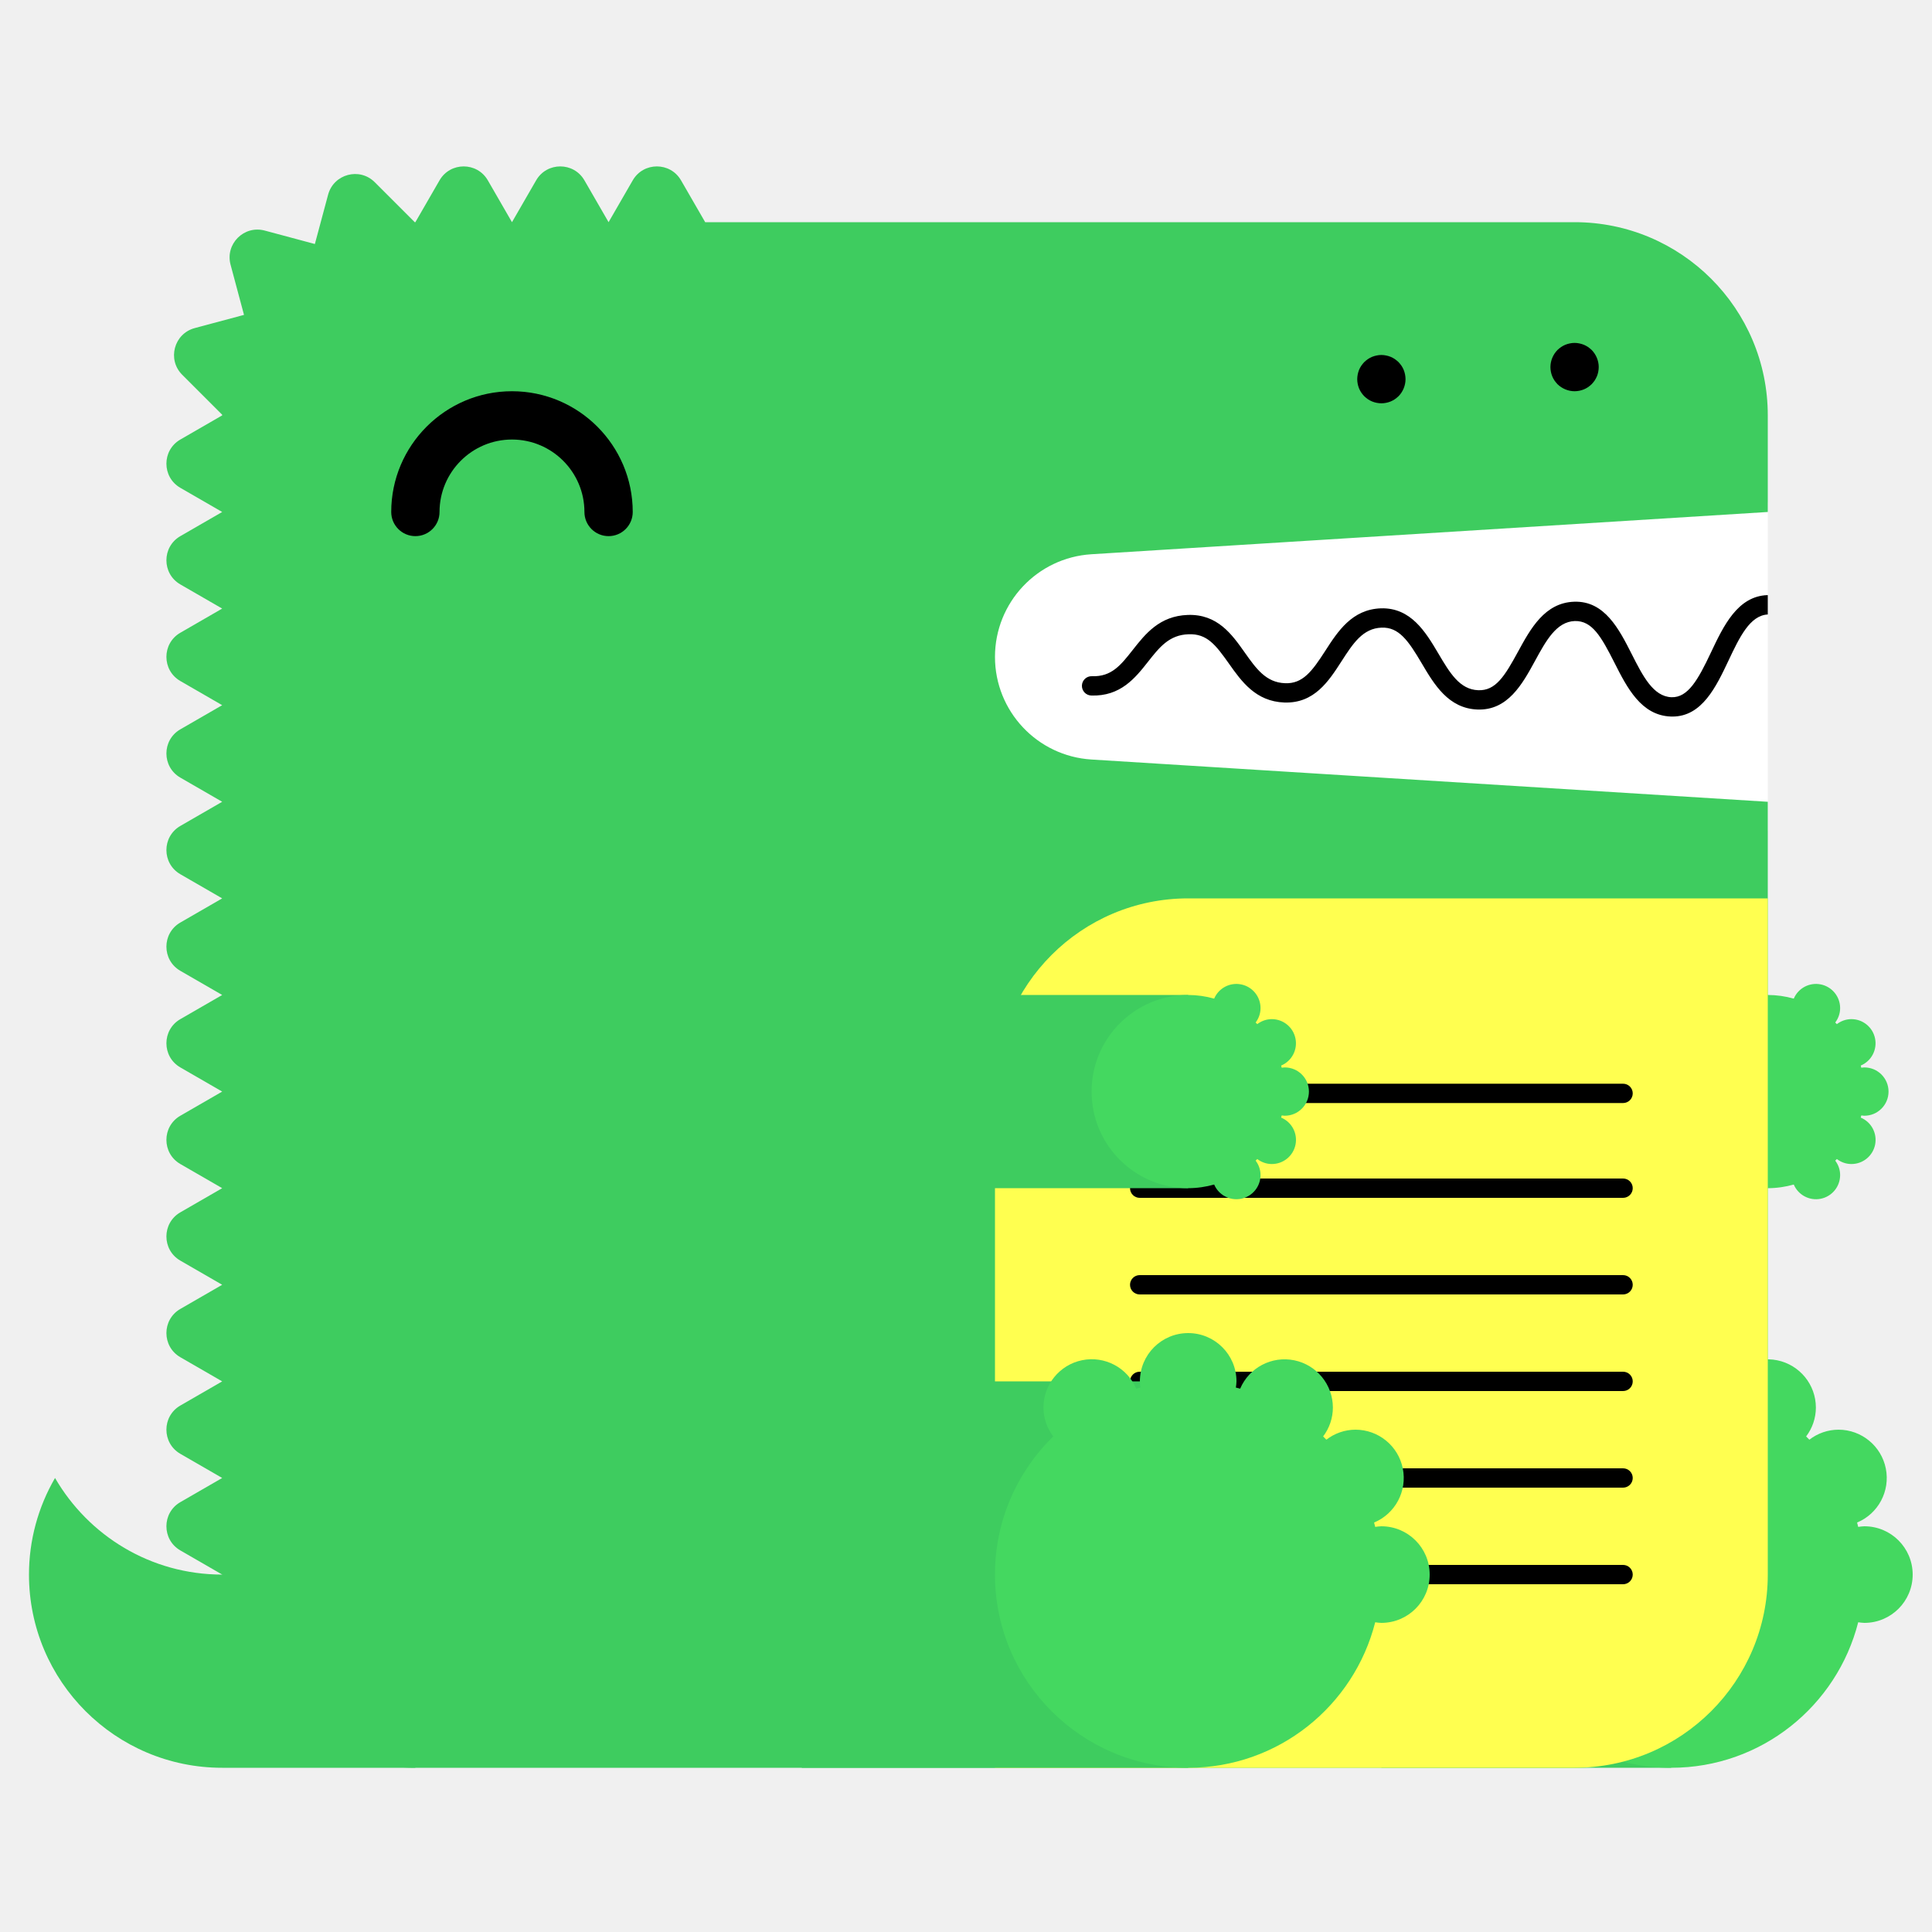
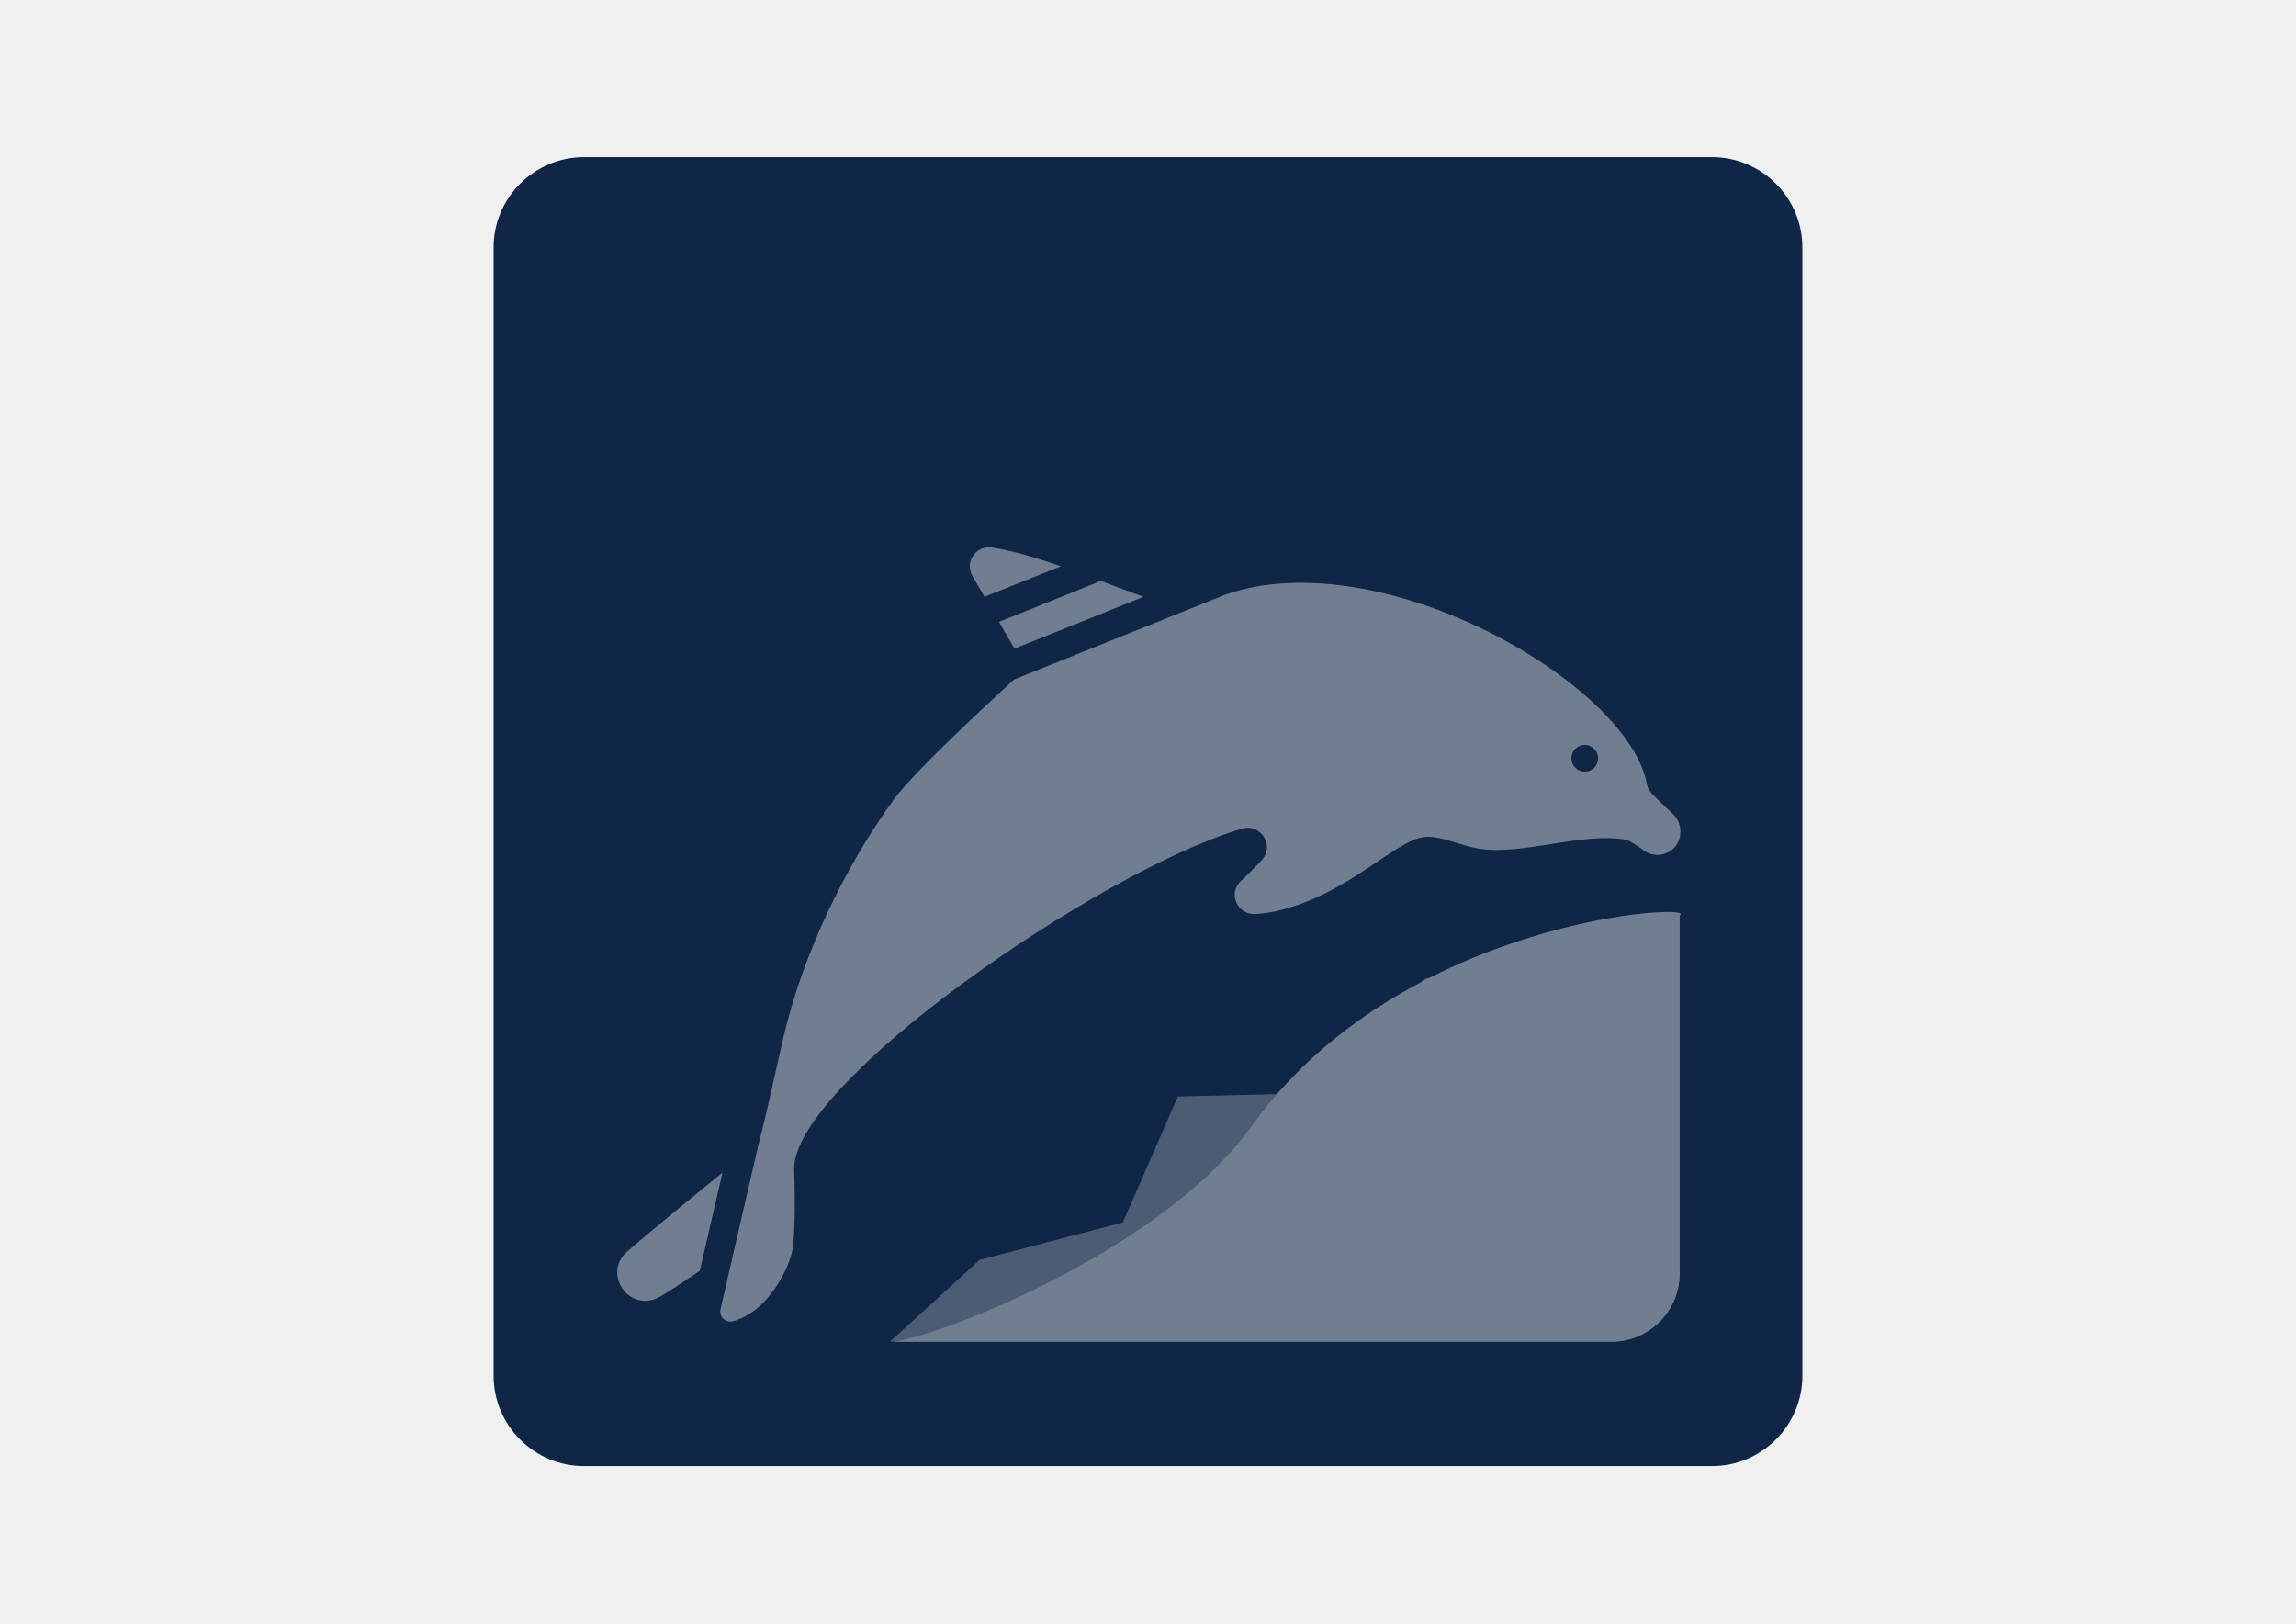
- <svg xmlns="http://www.w3.org/2000/svg" width="200" height="200" viewBox="0 0 200 200">
-   <g fill="none" fill-rule="evenodd">
-     <path fill="#FFF" d="M99 52h84v34H99z" />
-     <path d="M23 163c-7.398 0-13.843-4.027-17.303-10A19.886 19.886 0 0 0 3 163c0 11.046 8.954 20 20 20h20v-20H23z" fill="#3ECC5F" />
-     <path d="M112.98 57.376L183 53V43c0-11.046-8.954-20-20-20H73l-2.5-4.33c-1.112-1.925-3.889-1.925-5 0L63 23l-2.5-4.33c-1.111-1.925-3.889-1.925-5 0L53 23l-2.5-4.33c-1.111-1.925-3.889-1.925-5 0L43 23c-.022 0-.042.003-.065.003l-4.142-4.141c-1.57-1.571-4.252-.853-4.828 1.294l-1.369 5.104-5.192-1.392c-2.148-.575-4.111 1.389-3.535 3.536l1.39 5.193-5.102 1.367c-2.148.576-2.867 3.259-1.296 4.83l4.142 4.142c0 .021-.003.042-.003.064l-4.33 2.5c-1.925 1.111-1.925 3.889 0 5L23 53l-4.33 2.5c-1.925 1.111-1.925 3.889 0 5L23 63l-4.33 2.5c-1.925 1.111-1.925 3.889 0 5L23 73l-4.33 2.5c-1.925 1.111-1.925 3.889 0 5L23 83l-4.33 2.5c-1.925 1.111-1.925 3.889 0 5L23 93l-4.33 2.5c-1.925 1.111-1.925 3.889 0 5L23 103l-4.33 2.5c-1.925 1.111-1.925 3.889 0 5L23 113l-4.33 2.5c-1.925 1.111-1.925 3.889 0 5L23 123l-4.33 2.5c-1.925 1.111-1.925 3.889 0 5L23 133l-4.33 2.5c-1.925 1.111-1.925 3.889 0 5L23 143l-4.33 2.5c-1.925 1.111-1.925 3.889 0 5L23 153l-4.33 2.5c-1.925 1.111-1.925 3.889 0 5L23 163c0 11.046 8.954 20 20 20h120c11.046 0 20-8.954 20-20V83l-70.02-4.376A10.645 10.645 0 0 1 103 68c0-5.621 4.37-10.273 9.98-10.624" fill="#3ECC5F" />
-     <path fill="#3ECC5F" d="M143 183h30v-40h-30z" />
-     <path d="M193 158c-.219 0-.428.037-.639.064-.038-.15-.074-.301-.116-.451A5 5 0 0 0 190.32 148a4.96 4.96 0 0 0-3.016 1.036 26.531 26.531 0 0 0-.335-.336 4.955 4.955 0 0 0 1.011-2.987 5 5 0 0 0-9.599-1.959c-.148-.042-.297-.077-.445-.115.027-.211.064-.42.064-.639a5 5 0 0 0-5-5 5 5 0 0 0-5 5c0 .219.037.428.064.639-.148.038-.297.073-.445.115a4.998 4.998 0 0 0-9.599 1.959c0 1.125.384 2.151 1.011 2.987-3.717 3.632-6.031 8.693-6.031 14.3 0 11.046 8.954 20 20 20 9.339 0 17.16-6.41 19.361-15.064.211.027.42.064.639.064a5 5 0 0 0 5-5 5 5 0 0 0-5-5" fill="#44D860" />
-     <path fill="#3ECC5F" d="M153 123h30v-20h-30z" />
-     <path d="M193 115.5a2.5 2.5 0 1 0 0-5c-.109 0-.214.019-.319.032-.02-.075-.037-.15-.058-.225a2.501 2.501 0 0 0-.963-4.807c-.569 0-1.088.197-1.508.518a6.653 6.653 0 0 0-.168-.168c.314-.417.506-.931.506-1.494a2.5 2.5 0 0 0-4.8-.979A9.987 9.987 0 0 0 183 103c-5.522 0-10 4.478-10 10s4.478 10 10 10c.934 0 1.833-.138 2.69-.377a2.5 2.5 0 0 0 4.8-.979c0-.563-.192-1.077-.506-1.494.057-.055.113-.111.168-.168.42.321.939.518 1.508.518a2.5 2.5 0 0 0 .963-4.807c.021-.074.038-.15.058-.225.105.013.21.032.319.032" fill="#44D860" />
-     <path d="M63 55.5a2.5 2.5 0 0 1-2.5-2.5c0-4.136-3.364-7.5-7.5-7.5s-7.5 3.364-7.5 7.5a2.5 2.5 0 1 1-5 0c0-6.893 5.607-12.5 12.5-12.5S65.5 46.107 65.5 53a2.5 2.5 0 0 1-2.5 2.5" fill="#000" />
-     <path d="M103 183h60c11.046 0 20-8.954 20-20V93h-60c-11.046 0-20 8.954-20 20v70z" fill="#FFFF50" />
-     <path d="M168.02 124h-50.04a1 1 0 1 1 0-2h50.04a1 1 0 1 1 0 2m0 20h-50.04a1 1 0 1 1 0-2h50.04a1 1 0 1 1 0 2m0 20h-50.04a1 1 0 1 1 0-2h50.04a1 1 0 1 1 0 2m0-49.814h-50.04a1 1 0 1 1 0-2h50.04a1 1 0 1 1 0 2m0 19.814h-50.04a1 1 0 1 1 0-2h50.04a1 1 0 1 1 0 2m0 20h-50.04a1 1 0 1 1 0-2h50.04a1 1 0 1 1 0 2M183 61.611c-.012 0-.022-.006-.034-.005-3.09.105-4.552 3.196-5.842 5.923-1.346 2.85-2.387 4.703-4.093 4.647-1.889-.068-2.969-2.202-4.113-4.46-1.314-2.594-2.814-5.536-5.963-5.426-3.046.104-4.513 2.794-5.807 5.167-1.377 2.528-2.314 4.065-4.121 3.994-1.927-.07-2.951-1.805-4.136-3.813-1.321-2.236-2.848-4.75-5.936-4.664-2.994.103-4.465 2.385-5.763 4.4-1.373 2.13-2.335 3.428-4.165 3.351-1.973-.07-2.992-1.51-4.171-3.177-1.324-1.873-2.816-3.993-5.895-3.89-2.928.1-4.399 1.97-5.696 3.618-1.232 1.564-2.194 2.802-4.229 2.724a1 1 0 0 0-.072 2c3.017.101 4.545-1.8 5.872-3.487 1.177-1.496 2.193-2.787 4.193-2.855 1.926-.082 2.829 1.115 4.195 3.045 1.297 1.834 2.769 3.914 5.731 4.021 3.103.104 4.596-2.215 5.918-4.267 1.182-1.834 2.202-3.417 4.15-3.484 1.793-.067 2.769 1.35 4.145 3.681 1.297 2.197 2.766 4.686 5.787 4.796 3.125.108 4.634-2.62 5.949-5.035 1.139-2.088 2.214-4.06 4.119-4.126 1.793-.042 2.728 1.595 4.111 4.33 1.292 2.553 2.757 5.445 5.825 5.556l.169.003c3.064 0 4.518-3.075 5.805-5.794 1.139-2.41 2.217-4.68 4.067-4.773v-2z" fill="#000" />
-     <path fill="#3ECC5F" d="M83 183h40v-40H83z" />
-     <path d="M143 158c-.219 0-.428.037-.639.064-.038-.15-.074-.301-.116-.451A5 5 0 0 0 140.32 148a4.96 4.96 0 0 0-3.016 1.036 26.531 26.531 0 0 0-.335-.336 4.955 4.955 0 0 0 1.011-2.987 5 5 0 0 0-9.599-1.959c-.148-.042-.297-.077-.445-.115.027-.211.064-.42.064-.639a5 5 0 0 0-5-5 5 5 0 0 0-5 5c0 .219.037.428.064.639-.148.038-.297.073-.445.115a4.998 4.998 0 0 0-9.599 1.959c0 1.125.384 2.151 1.011 2.987-3.717 3.632-6.031 8.693-6.031 14.3 0 11.046 8.954 20 20 20 9.339 0 17.16-6.41 19.361-15.064.211.027.42.064.639.064a5 5 0 0 0 5-5 5 5 0 0 0-5-5" fill="#44D860" />
-     <path fill="#3ECC5F" d="M83 123h40v-20H83z" />
-     <path d="M133 115.5a2.5 2.5 0 1 0 0-5c-.109 0-.214.019-.319.032-.02-.075-.037-.15-.058-.225a2.501 2.501 0 0 0-.963-4.807c-.569 0-1.088.197-1.508.518a6.653 6.653 0 0 0-.168-.168c.314-.417.506-.931.506-1.494a2.5 2.5 0 0 0-4.8-.979A9.987 9.987 0 0 0 123 103c-5.522 0-10 4.478-10 10s4.478 10 10 10c.934 0 1.833-.138 2.69-.377a2.5 2.5 0 0 0 4.8-.979c0-.563-.192-1.077-.506-1.494.057-.055.113-.111.168-.168.42.321.939.518 1.508.518a2.5 2.5 0 0 0 .963-4.807c.021-.074.038-.15.058-.225.105.013.21.032.319.032" fill="#44D860" />
-     <path d="M143 41.75c-.16 0-.33-.02-.49-.05a2.52 2.52 0 0 1-.47-.14c-.15-.06-.29-.14-.431-.23-.13-.09-.259-.2-.38-.31-.109-.12-.219-.24-.309-.38s-.17-.28-.231-.43a2.619 2.619 0 0 1-.189-.96c0-.16.02-.33.05-.49.03-.16.08-.31.139-.47.061-.15.141-.29.231-.43.09-.13.2-.26.309-.38.121-.11.25-.22.38-.31.141-.09.281-.17.431-.23.149-.06.31-.11.47-.14.32-.07.65-.07.98 0 .159.03.32.08.47.14.149.06.29.14.43.23.13.09.259.2.38.31.11.12.22.25.31.38.09.14.17.28.23.43.06.16.11.31.14.47.029.16.05.33.05.49 0 .66-.271 1.31-.73 1.77-.121.11-.25.22-.38.31-.14.09-.281.17-.43.23a2.565 2.565 0 0 1-.96.19m20-1.25c-.66 0-1.3-.27-1.771-.73a3.802 3.802 0 0 1-.309-.38c-.09-.14-.17-.28-.231-.43a2.619 2.619 0 0 1-.189-.96c0-.66.27-1.3.729-1.77.121-.11.25-.22.38-.31.141-.09.281-.17.431-.23.149-.06.31-.11.47-.14.32-.07.66-.07.98 0 .159.03.32.08.47.14.149.06.29.14.43.23.13.09.259.2.38.31.459.47.73 1.11.73 1.77 0 .16-.021.33-.05.49-.03.16-.08.32-.14.47-.07.15-.14.29-.23.43-.09.13-.2.26-.31.38-.121.11-.25.22-.38.31-.14.09-.281.17-.43.23a2.565 2.565 0 0 1-.96.19" fill="#000" />
+ <svg xmlns="http://www.w3.org/2000/svg" version="1.1" id="Layer_1" x="0px" y="0px" viewBox="0 0 841.9 595.3" enable-background="new 0 0 841.9 595.3" xml:space="preserve">
+   <g id="Layer_2">
+     <g>
+       <path fill="#0F2647" d="M214.1,57.6h413.7c18.2,0,33.1,14.9,33.1,33.1v413.7c0,18.2-14.9,33.1-33.1,33.1H214.1    c-18.2,0-33.1-14.9-33.1-33.1V90.8C180.9,72.6,195.9,57.6,214.1,57.6z" />
+     </g>
+   </g>
+   <g id="Layer_3">
+     <path opacity="0.62" fill="#717E91" enable-background="new    " d="M485.3,400.7l-53.4,1.3l-20.2,46.2l-52.5,13.7l-32.9,30h264.6   c13.7,0,24.9-11.2,24.9-24.9V335.6L522,359L485.3,400.7z" />
+     <path fill="#717E91" d="M459,412.8c-34.3,47.8-122.1,79.8-132.6,79.1H591c13.7,0,24.9-11.2,24.9-24.9V335.6   C624.2,330.9,514.1,335.9,459,412.8z" />
+     <g>
+       <path fill="#717E91" d="M405,213.5c-0.4-0.2-1-0.4-1.4-0.5l-37.3,15l5.7,9.8l47.3-19C414.2,216.9,408.6,214.9,405,213.5z" />
+       <path fill="#717E91" d="M361,218.8l28-11.2c-8.9-3.1-18.4-5.9-25.5-6.9c-5.8-0.7-9.9,5.5-6.9,10.5L361,218.8z" />
+       <path fill="#717E91" d="M613.3,298.3c0,0-4.9-4.5-7.7-7.5c-0.9-0.9-1.5-2.1-1.7-3.3c-6.8-37-97.7-89.3-154.6-69.5l-77.4,31.1    c-0.2,0.2-35.7,32.3-44.3,44.2c-17.1,23.6-32.9,55.2-40.4,87.3c-2.1,8.9-6.4,29.2-9,38.6l-9.7,42.1c0,0.1,0,0.1,0,0.1l-4.3,18.6    c-0.6,2.8,1.9,5.1,4.6,4.4c11.7-3.2,19.3-16.7,21.5-24.9c1.7-6.5,1-29.4,0.9-30.2c-1.9-31.4,112-110.2,164.3-125.5    c6.8-2,12,6.3,7.2,11.5c-2.4,2.6-5,5.2-7.6,7.6c-5,4.5-1.4,12.7,5.3,12.2c3.1-0.2,6.4-0.7,9.5-1.5c15.4-4.1,26.4-11.8,37.4-19.2    c1.7-1.1,3.7-2.5,5.6-3.6c3.6-2,7.3-4.6,12.7-3.9c5.6,0.7,10.8,3.3,16.5,4.2c16.1,2.7,37.8-6.2,54.4-3.2c0.7,0.1,5.5,3.3,5.5,3.3    c3.5,3.2,9,2.9,12.2-0.7C617.1,306.9,616.8,301.5,613.3,298.3z M581.1,282.9c-2.7,0-4.9-2.2-4.9-4.9c0-2.7,2.2-4.9,4.9-4.9    c2.7,0,4.9,2.2,4.9,4.9C586,280.7,583.8,282.9,581.1,282.9z" />
+       <path fill="#717E91" d="M264.9,430c-0.2,0.2-0.5,0.3-0.7,0.5c-6,4.8-27.6,22.5-34.3,28.4c-8.6,7.5-0.3,21.3,10.4,17.3    c2.4-0.9,10.1-6.1,16.3-10.3L264.9,430z" />
+     </g>
  </g>
</svg>
